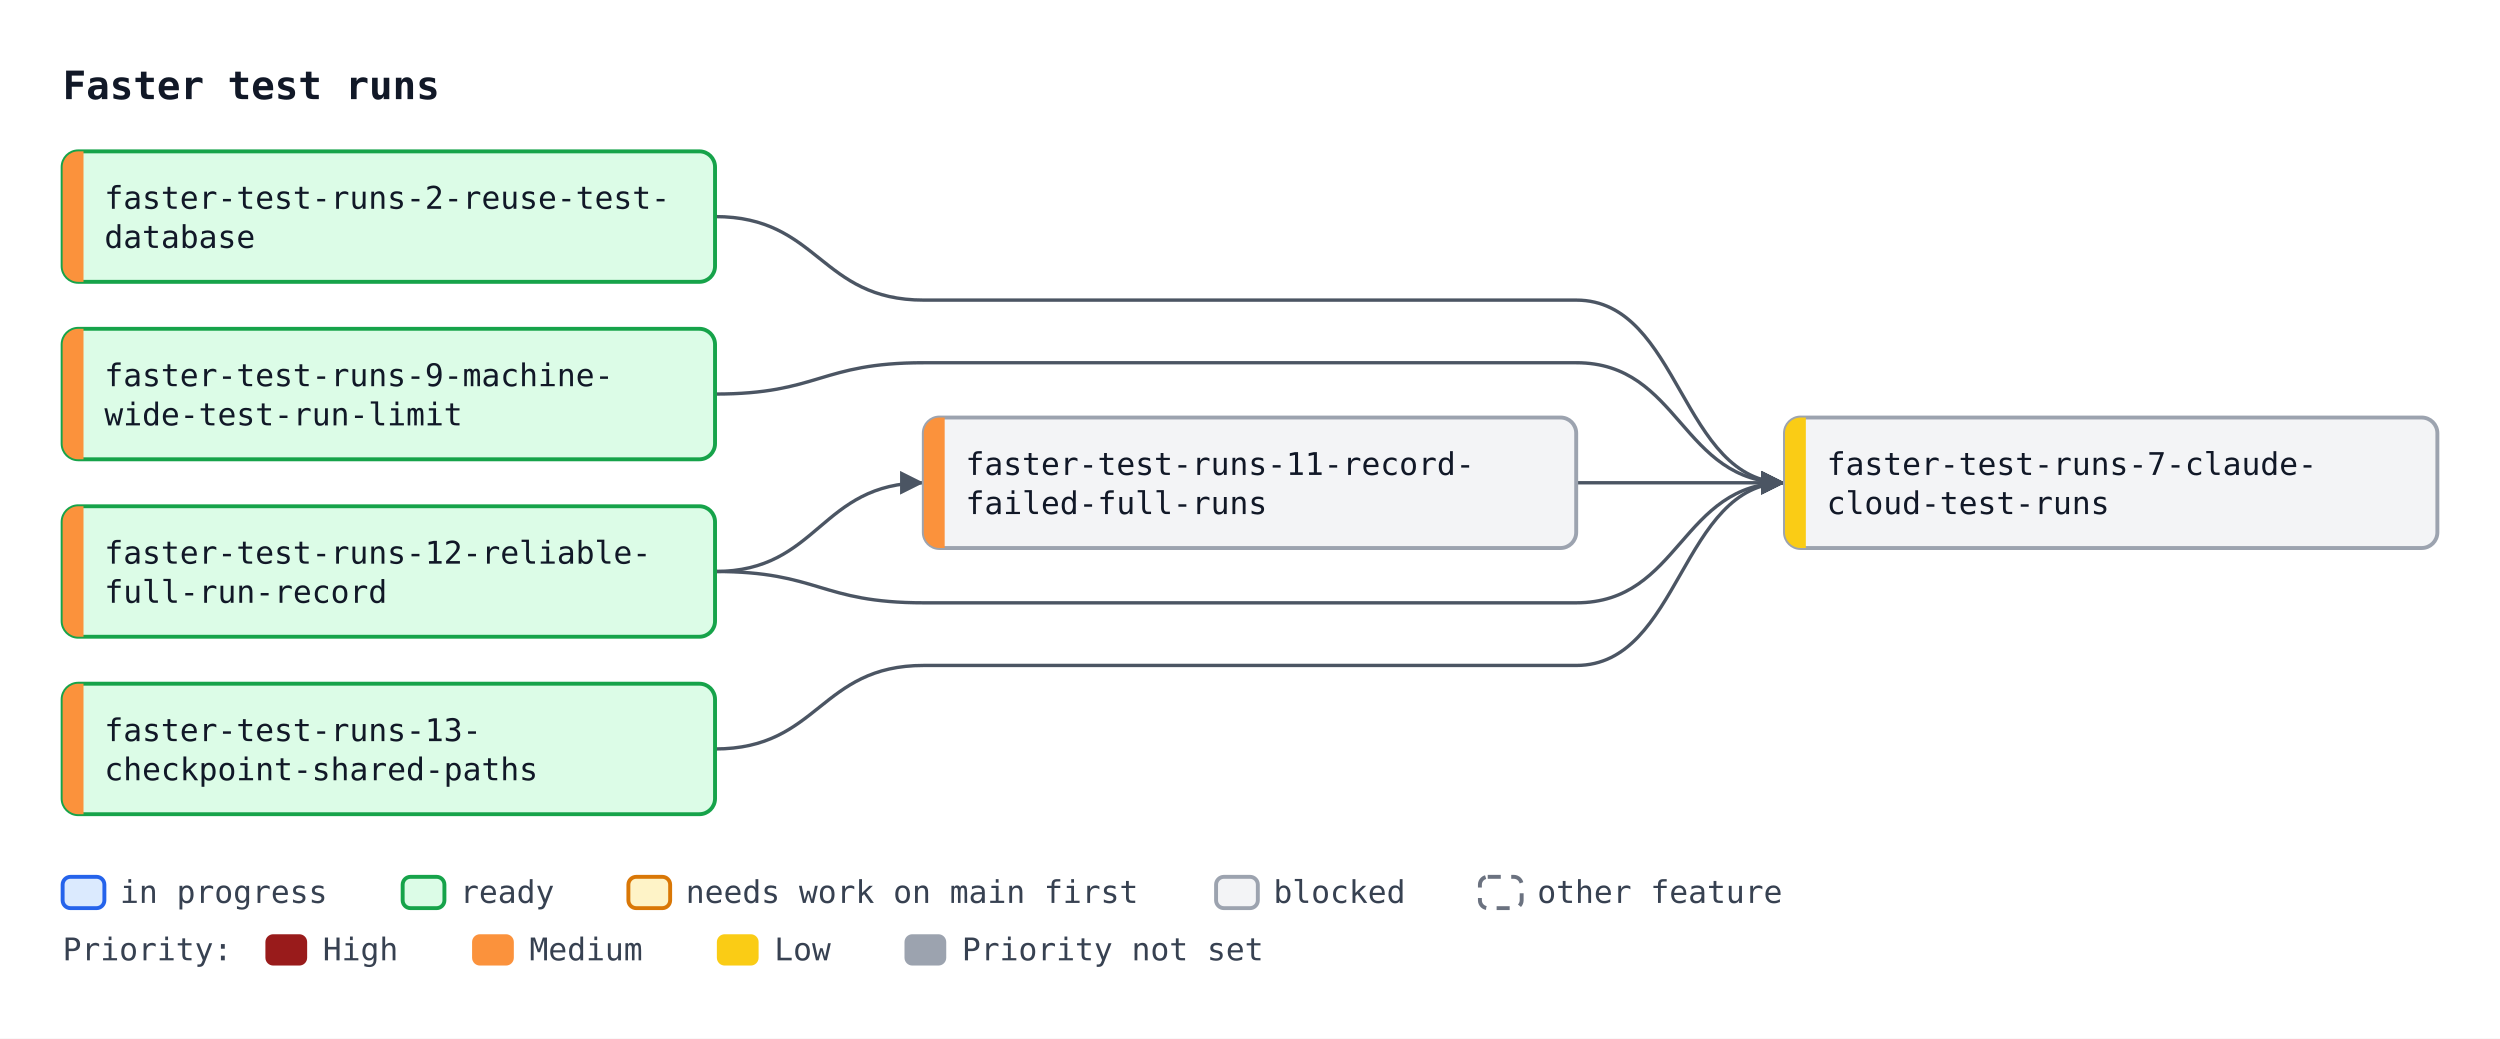
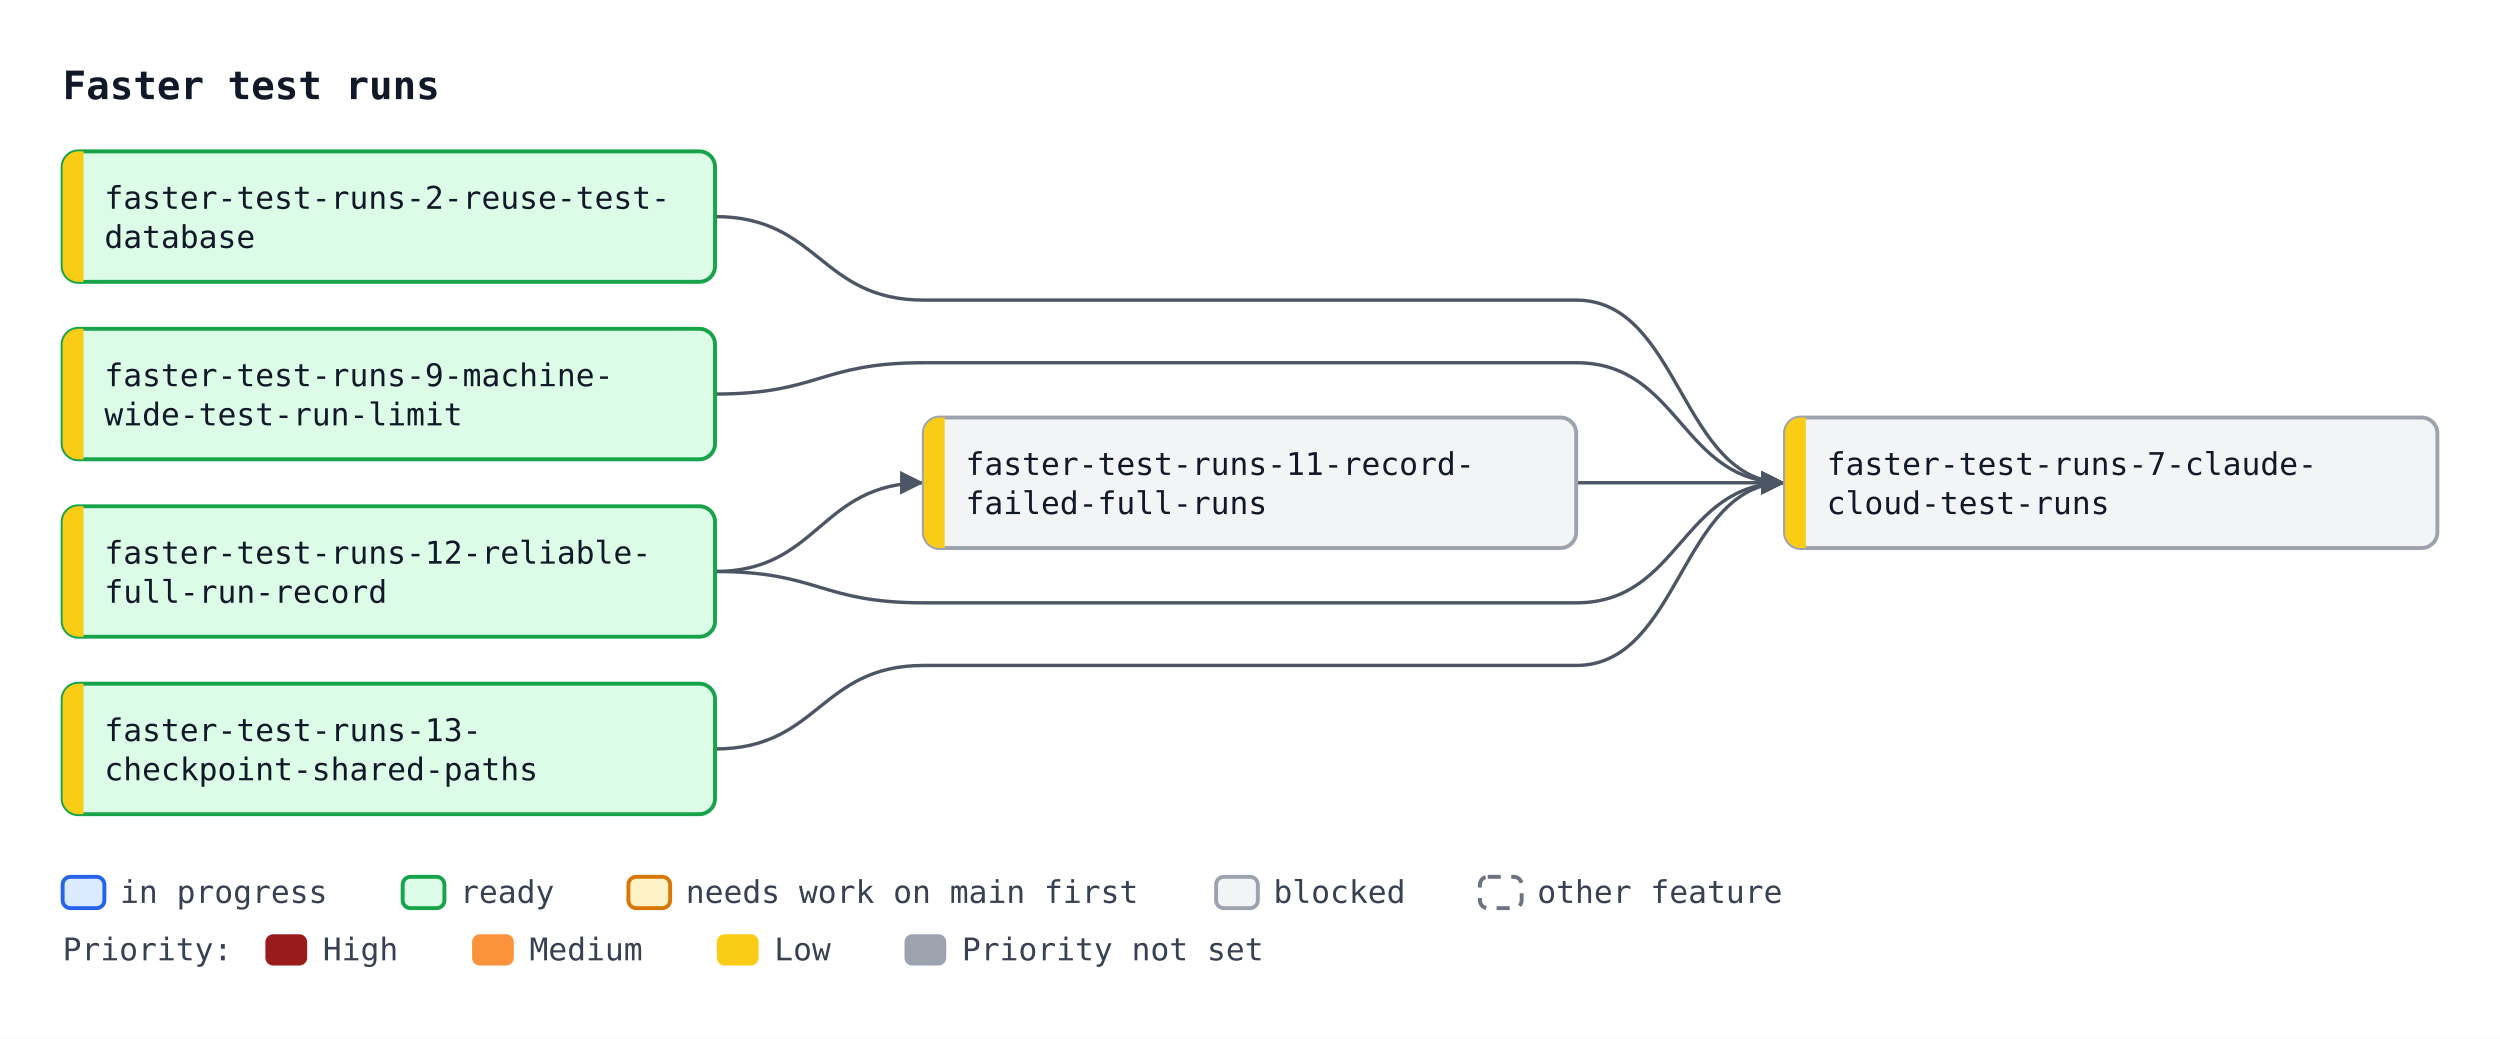
<svg xmlns="http://www.w3.org/2000/svg" width="958" height="398" viewBox="0 0 958 398" font-family="ui-monospace, SFMono-Regular, Menlo, Consolas, monospace" font-size="12">
  <defs>
    <marker id="arrow" viewBox="0 0 10 10" refX="10" refY="5" markerWidth="7" markerHeight="7" orient="auto-start-reverse">
      <path d="M0,0 L10,5 L0,10 z" fill="#4b5563" />
    </marker>
  </defs>
  <rect width="958" height="398" fill="#ffffff" />
  <text x="24" y="38" font-size="15" font-weight="bold" fill="#111827">Faster test runs</text>
  <path d="M274.0,83.0 C314.0,83.0 314.0,115.0 354.0,115.0 L604.0,115.0 C644.0,115.0 644.0,185.0 684.0,185.0" fill="none" stroke="#4b5563" stroke-width="1.3" marker-end="url(#arrow)" />
  <path d="M274.0,151.0 C314.0,151.0 314.0,139.0 354.0,139.0 L604.0,139.0 C644.0,139.0 644.0,185.0 684.0,185.0" fill="none" stroke="#4b5563" stroke-width="1.3" marker-end="url(#arrow)" />
  <path d="M604.0,185.0 C644.0,185.0 644.0,185.0 684.0,185.0" fill="none" stroke="#4b5563" stroke-width="1.3" marker-end="url(#arrow)" />
  <path d="M274.0,219.0 C314.0,219.0 314.0,231.0 354.0,231.0 L604.0,231.0 C644.0,231.0 644.0,185.0 684.0,185.0" fill="none" stroke="#4b5563" stroke-width="1.3" marker-end="url(#arrow)" />
  <path d="M274.0,287.0 C314.0,287.0 314.0,255.0 354.0,255.0 L604.0,255.0 C644.0,255.0 644.0,185.0 684.0,185.0" fill="none" stroke="#4b5563" stroke-width="1.3" marker-end="url(#arrow)" />
  <path d="M274.0,219.0 C314.0,219.0 314.0,185.0 354.0,185.0" fill="none" stroke="#4b5563" stroke-width="1.3" marker-end="url(#arrow)" />
  <rect x="24.0" y="58.0" width="250" height="50" rx="6" fill="#dcfce7" stroke="#16a34a" stroke-width="1.5" />
-   <path d="M32.0,58.0 H30.0 A6,6 0 0 0 24.0,64.0 V102.0 A6,6 0 0 0 30.0,108.0 H32.0 Z" fill="#fb923c" />
+   <path d="M32.0,58.0 H30.0 A6,6 0 0 0 24.0,64.0 V102.0 A6,6 0 0 0 30.0,108.0 H32.0 Z" fill="#facc15" />
  <text x="40.0" y="80.0" fill="#111827">faster-test-runs-2-reuse-test-</text>
  <text x="40.0" y="95.0" fill="#111827">database</text>
  <rect x="684.0" y="160.0" width="250" height="50" rx="6" fill="#f3f4f6" stroke="#9ca3af" stroke-width="1.5" />
  <path d="M692.0,160.0 H690.0 A6,6 0 0 0 684.0,166.0 V204.0 A6,6 0 0 0 690.0,210.0 H692.0 Z" fill="#facc15" />
  <text x="700.0" y="182.0" fill="#111827">faster-test-runs-7-claude-</text>
  <text x="700.0" y="197.0" fill="#111827">cloud-test-runs</text>
  <rect x="24.0" y="126.0" width="250" height="50" rx="6" fill="#dcfce7" stroke="#16a34a" stroke-width="1.5" />
-   <path d="M32.0,126.0 H30.0 A6,6 0 0 0 24.0,132.0 V170.0 A6,6 0 0 0 30.0,176.0 H32.0 Z" fill="#fb923c" />
+   <path d="M32.0,126.0 H30.0 A6,6 0 0 0 24.0,132.0 V170.0 A6,6 0 0 0 30.0,176.0 H32.0 Z" fill="#facc15" />
  <text x="40.0" y="148.0" fill="#111827">faster-test-runs-9-machine-</text>
  <text x="40.0" y="163.0" fill="#111827">wide-test-run-limit</text>
  <rect x="354.0" y="160.0" width="250" height="50" rx="6" fill="#f3f4f6" stroke="#9ca3af" stroke-width="1.5" />
-   <path d="M362.0,160.0 H360.0 A6,6 0 0 0 354.0,166.0 V204.0 A6,6 0 0 0 360.0,210.0 H362.0 Z" fill="#fb923c" />
+   <path d="M362.0,160.0 H360.0 A6,6 0 0 0 354.0,166.0 V204.0 A6,6 0 0 0 360.0,210.0 H362.0 Z" fill="#facc15" />
  <text x="370.0" y="182.0" fill="#111827">faster-test-runs-11-record-</text>
  <text x="370.0" y="197.0" fill="#111827">failed-full-runs</text>
  <rect x="24.0" y="194.0" width="250" height="50" rx="6" fill="#dcfce7" stroke="#16a34a" stroke-width="1.5" />
-   <path d="M32.0,194.0 H30.0 A6,6 0 0 0 24.0,200.0 V238.0 A6,6 0 0 0 30.0,244.0 H32.0 Z" fill="#fb923c" />
+   <path d="M32.0,194.0 H30.0 A6,6 0 0 0 24.0,200.0 V238.0 A6,6 0 0 0 30.0,244.0 H32.0 Z" fill="#facc15" />
  <text x="40.0" y="216.0" fill="#111827">faster-test-runs-12-reliable-</text>
  <text x="40.0" y="231.0" fill="#111827">full-run-record</text>
  <rect x="24.0" y="262.0" width="250" height="50" rx="6" fill="#dcfce7" stroke="#16a34a" stroke-width="1.5" />
-   <path d="M32.0,262.0 H30.0 A6,6 0 0 0 24.0,268.0 V306.0 A6,6 0 0 0 30.0,312.0 H32.0 Z" fill="#fb923c" />
+   <path d="M32.0,262.0 H30.0 A6,6 0 0 0 24.0,268.0 V306.0 A6,6 0 0 0 30.0,312.0 H32.0 Z" fill="#facc15" />
  <text x="40.0" y="284.0" fill="#111827">faster-test-runs-13-</text>
  <text x="40.0" y="299.0" fill="#111827">checkpoint-shared-paths</text>
  <rect x="24.0" y="336" width="16" height="12" rx="3" fill="#dbeafe" stroke="#2563eb" stroke-width="1.5" />
  <text x="46.0" y="346" fill="#374151">in progress</text>
  <rect x="154.3" y="336" width="16" height="12" rx="3" fill="#dcfce7" stroke="#16a34a" stroke-width="1.5" />
  <text x="176.3" y="346" fill="#374151">ready</text>
  <rect x="240.8" y="336" width="16" height="12" rx="3" fill="#fef3c7" stroke="#d97706" stroke-width="1.5" />
  <text x="262.8" y="346" fill="#374151">needs work on main first</text>
  <rect x="466.0" y="336" width="16" height="12" rx="3" fill="#f3f4f6" stroke="#9ca3af" stroke-width="1.5" />
  <text x="488.0" y="346" fill="#374151">blocked</text>
  <rect x="567.1" y="336" width="16" height="12" rx="3" fill="#ffffff" stroke="#6b7280" stroke-width="1.5" stroke-dasharray="5 4" />
  <text x="589.1" y="346" fill="#374151">other feature</text>
  <text x="24" y="368" fill="#374151">Priority:</text>
  <rect x="101.7" y="358" width="16" height="12" rx="3" fill="#991b1b" />
  <text x="123.7" y="368" fill="#374151">High</text>
  <rect x="180.9" y="358" width="16" height="12" rx="3" fill="#fb923c" />
  <text x="202.9" y="368" fill="#374151">Medium</text>
  <rect x="274.7" y="358" width="16" height="12" rx="3" fill="#facc15" />
  <text x="296.7" y="368" fill="#374151">Low</text>
  <rect x="346.6" y="358" width="16" height="12" rx="3" fill="#9ca3af" />
  <text x="368.6" y="368" fill="#374151">Priority not set</text>
</svg>
